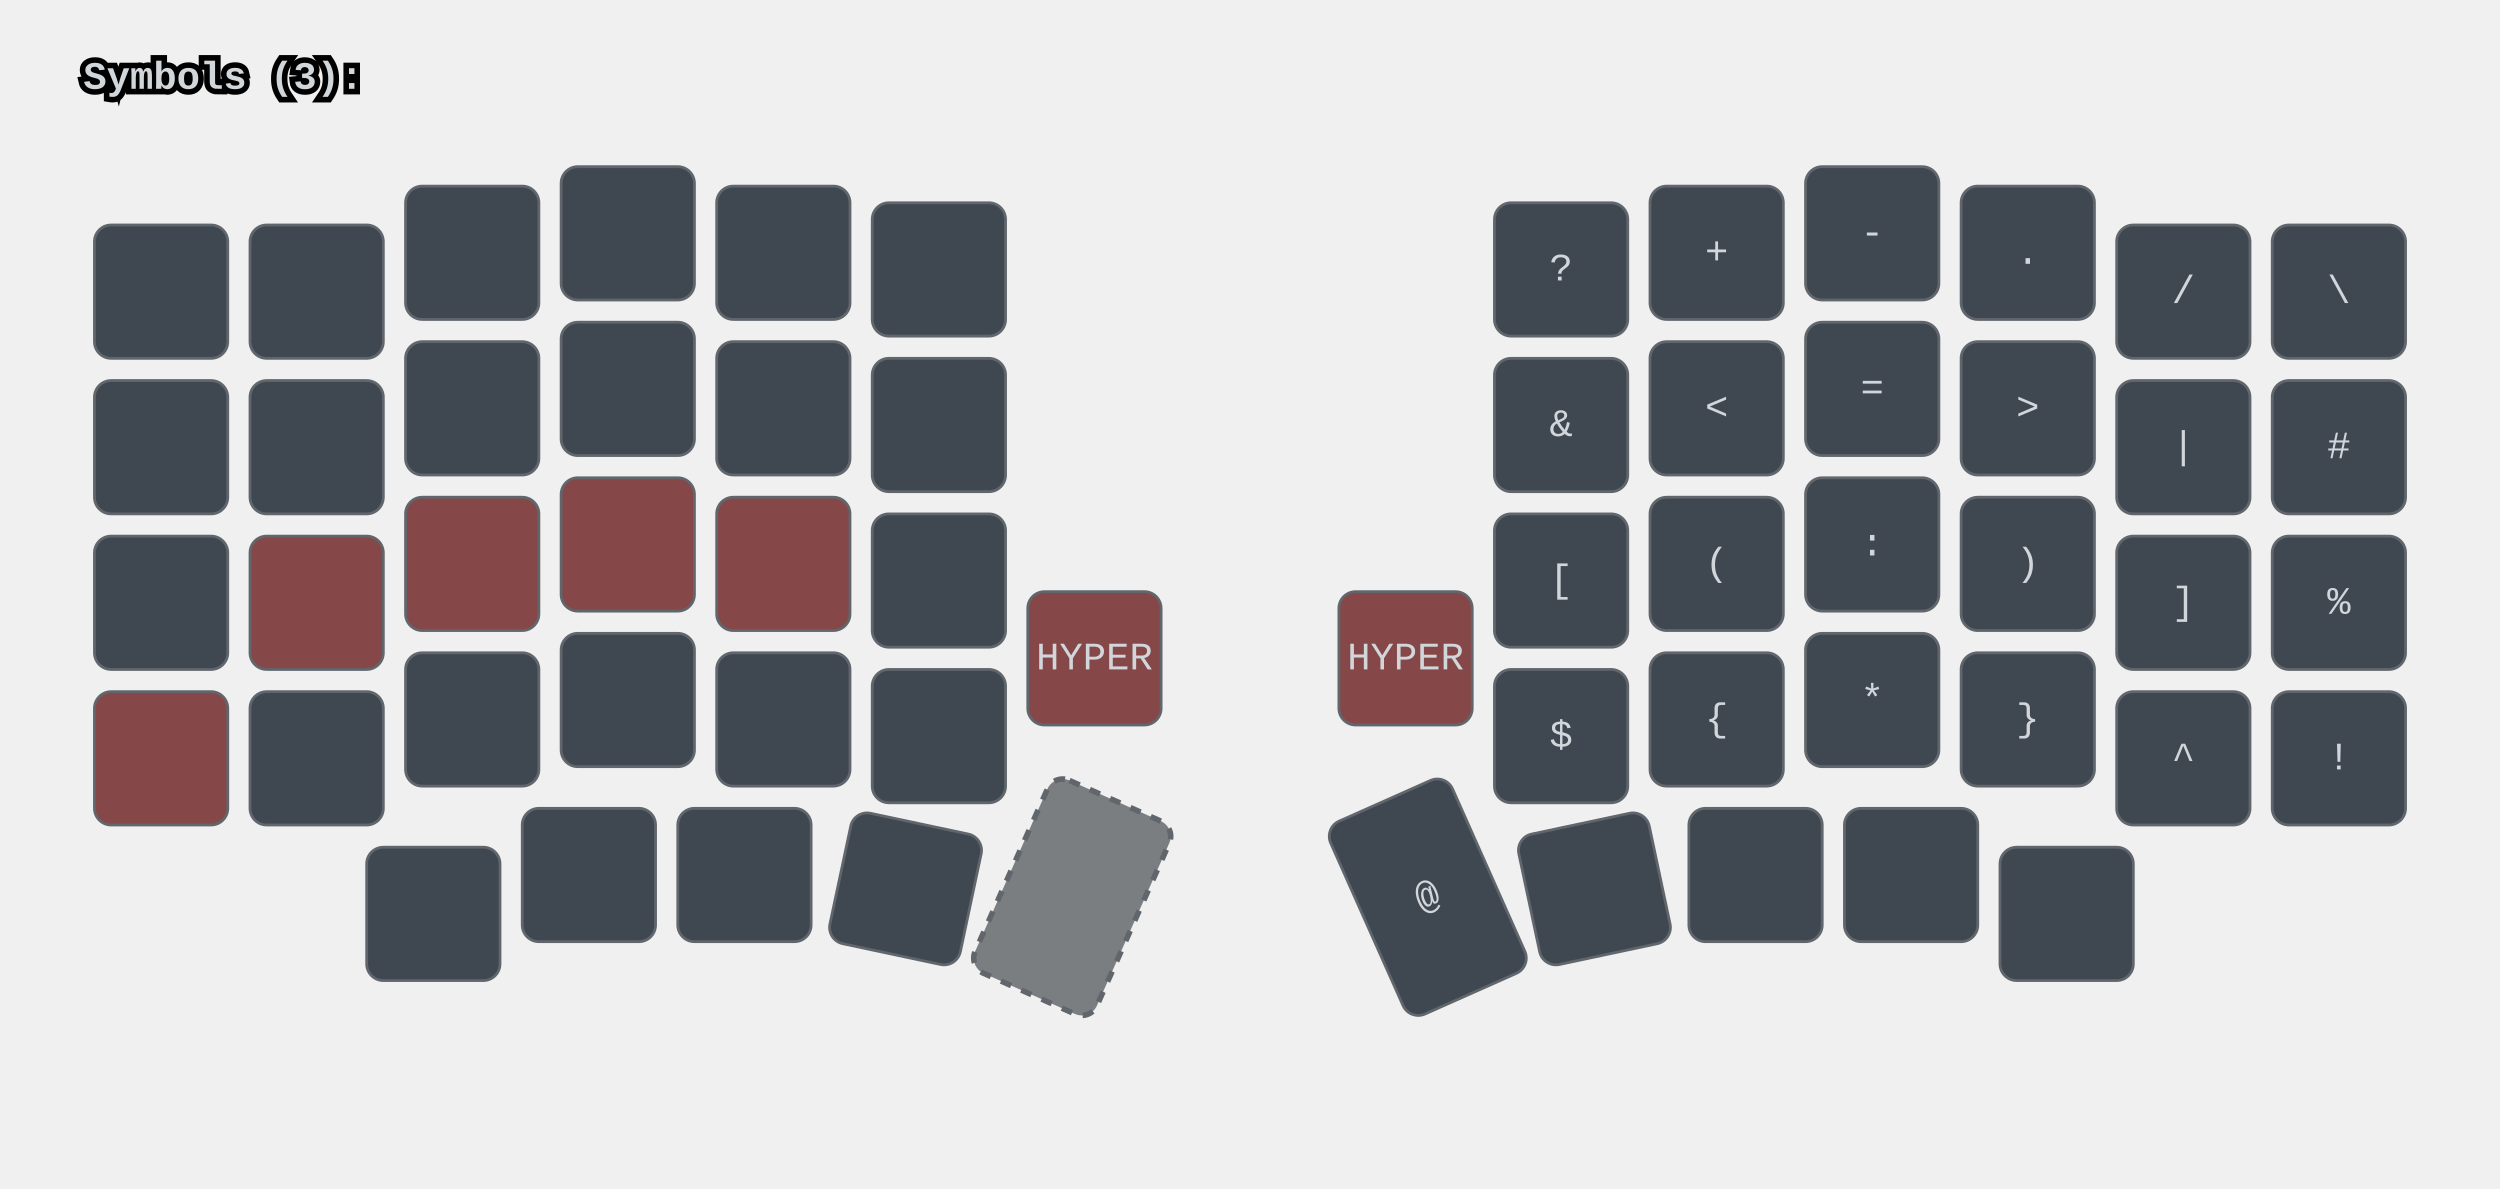
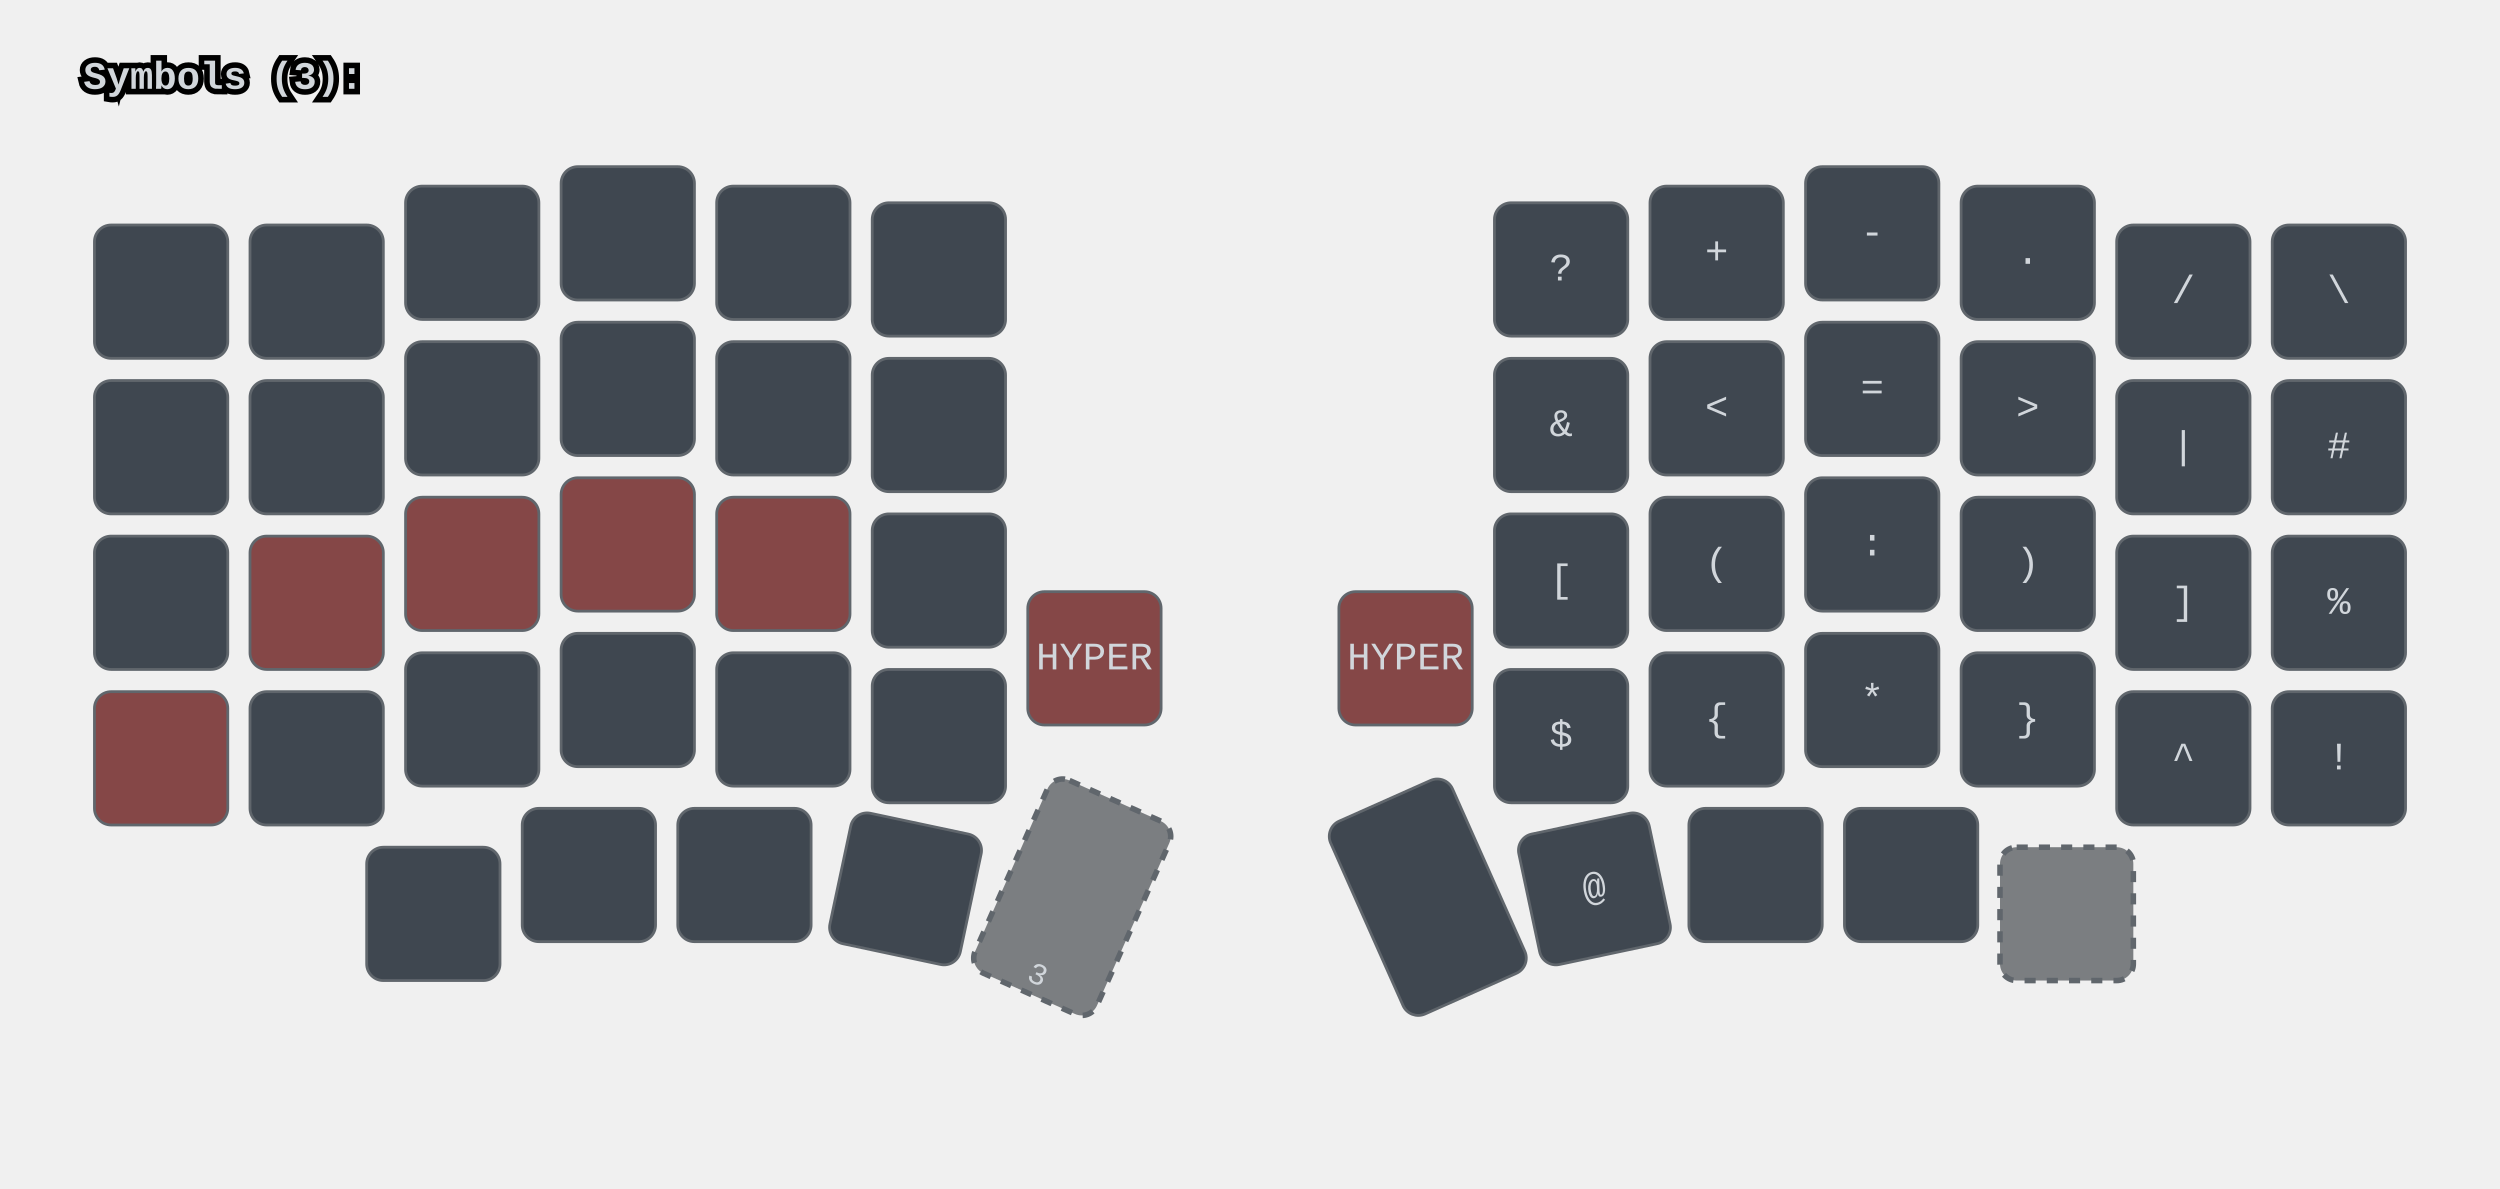
<svg xmlns="http://www.w3.org/2000/svg" xmlns:xlink="http://www.w3.org/1999/xlink" width="900" height="428" viewBox="0 0 900 428" class="keymap">
  <defs>/* start glyphs */
<svg id="mdi:apple-keyboard-caps">
      <svg id="mdi-apple-keyboard-caps" viewBox="0 0 24 24">
        <path d="M15,14V8H17.17L12,2.83L6.83,8H9V14H15M12,0L22,10H17V16H7V10H2L12,0M7,18H17V24H7V18M15,20H9V22H15V20Z" />
      </svg>
    </svg>
    <svg id="mdi:apple-keyboard-command">
      <svg id="mdi-apple-keyboard-command" viewBox="0 0 24 24">
        <path d="M6,2A4,4 0 0,1 10,6V8H14V6A4,4 0 0,1 18,2A4,4 0 0,1 22,6A4,4 0 0,1 18,10H16V14H18A4,4 0 0,1 22,18A4,4 0 0,1 18,22A4,4 0 0,1 14,18V16H10V18A4,4 0 0,1 6,22A4,4 0 0,1 2,18A4,4 0 0,1 6,14H8V10H6A4,4 0 0,1 2,6A4,4 0 0,1 6,2M16,18A2,2 0 0,0 18,20A2,2 0 0,0 20,18A2,2 0 0,0 18,16H16V18M14,10H10V14H14V10M6,16A2,2 0 0,0 4,18A2,2 0 0,0 6,20A2,2 0 0,0 8,18V16H6M8,6A2,2 0 0,0 6,4A2,2 0 0,0 4,6A2,2 0 0,0 6,8H8V6M18,8A2,2 0 0,0 20,6A2,2 0 0,0 18,4A2,2 0 0,0 16,6V8H18Z" />
      </svg>
    </svg>
    <svg id="mdi:apple-keyboard-control">
      <svg id="mdi-apple-keyboard-control" viewBox="0 0 24 24">
        <path d="M19.78,11.78L18.36,13.19L12,6.83L5.64,13.19L4.22,11.78L12,4L19.78,11.78Z" />
      </svg>
    </svg>
    <svg id="mdi:apple-keyboard-option">
      <svg id="mdi-apple-keyboard-option" viewBox="0 0 24 24">
        <path d="M3,4H9.11L16.15,18H21V20H14.88L7.84,6H3V4M14,4H21V6H14V4Z" />
      </svg>
    </svg>
    <svg id="mdi:apple-keyboard-shift">
      <svg id="mdi-apple-keyboard-shift" viewBox="0 0 24 24">
        <path d="M15,18V12H17.17L12,6.83L6.83,12H9V18H15M12,4L22,14H17V20H7V14H2L12,4Z" />
      </svg>
    </svg>
    <svg id="mdi:backspace">
      <svg id="mdi-backspace" viewBox="0 0 24 24">
        <path d="M22,3H7C6.31,3 5.77,3.35 5.41,3.88L0,12L5.41,20.11C5.77,20.64 6.31,21 7,21H22A2,2 0 0,0 24,19V5A2,2 0 0,0 22,3M19,15.59L17.59,17L14,13.41L10.41,17L9,15.59L12.59,12L9,8.41L10.41,7L14,10.59L17.59,7L19,8.41L15.41,12" />
      </svg>
    </svg>
    <svg id="mdi:backspace-reverse">
      <svg id="mdi-backspace-reverse" viewBox="0 0 24 24">
        <path d="M2,21H17C17.7,21 18.2,20.6 18.6,20.1L24,12L18.6,3.9C18.2,3.4 17.7,3 17,3H2A2,2 0 0,0 0,5V19A2,2 0 0,0 2,21M5,8.4L6.4,7L10,10.6L13.6,7L15,8.4L11.4,12L15,15.6L13.6,17L10,13.4L6.4,17L5,15.6L8.6,12" />
      </svg>
    </svg>
    <svg id="mdi:bluetooth-connect">
      <svg id="mdi-bluetooth-connect" viewBox="0 0 24 24">
        <path d="M19,10L17,12L19,14L21,12M14.88,16.29L13,18.17V14.41M13,5.83L14.88,7.71L13,9.58M17.71,7.71L12,2H11V9.58L6.41,5L5,6.41L10.59,12L5,17.58L6.41,19L11,14.41V22H12L17.71,16.29L13.41,12M7,12L5,10L3,12L5,14L7,12Z" />
      </svg>
    </svg>
    <svg id="mdi:bluetooth-off">
      <svg id="mdi-bluetooth-off" viewBox="0 0 24 24">
        <path d="M13,5.83L14.88,7.71L13.28,9.31L14.69,10.72L17.71,7.7L12,2H11V7.03L13,9.03M5.41,4L4,5.41L10.59,12L5,17.59L6.41,19L11,14.41V22H12L16.29,17.71L18.59,20L20,18.59M13,18.17V14.41L14.88,16.29" />
      </svg>
    </svg>
    <svg id="mdi:brightness-5">
      <svg id="mdi-brightness-5" viewBox="0 0 24 24">
        <path d="M12,18A6,6 0 0,1 6,12A6,6 0 0,1 12,6A6,6 0 0,1 18,12A6,6 0 0,1 12,18M20,15.31L23.31,12L20,8.69V4H15.31L12,0.69L8.69,4H4V8.69L0.69,12L4,15.31V20H8.69L12,23.31L15.31,20H20V15.31Z" />
      </svg>
    </svg>
    <svg id="mdi:brightness-7">
      <svg id="mdi-brightness-7" viewBox="0 0 24 24">
        <path d="M12,8A4,4 0 0,0 8,12A4,4 0 0,0 12,16A4,4 0 0,0 16,12A4,4 0 0,0 12,8M12,18A6,6 0 0,1 6,12A6,6 0 0,1 12,6A6,6 0 0,1 18,12A6,6 0 0,1 12,18M20,8.69V4H15.31L12,0.69L8.69,4H4V8.69L0.69,12L4,15.31V20H8.69L12,23.31L15.31,20H20V15.31L23.31,12L20,8.69Z" />
      </svg>
    </svg>
    <svg id="mdi:chevron-left">
      <svg id="mdi-chevron-left" viewBox="0 0 24 24">
        <path d="M15.41,16.58L10.83,12L15.41,7.41L14,6L8,12L14,18L15.41,16.58Z" />
      </svg>
    </svg>
    <svg id="mdi:chevron-right">
      <svg id="mdi-chevron-right" viewBox="0 0 24 24">
        <path d="M8.59,16.58L13.17,12L8.59,7.41L10,6L16,12L10,18L8.59,16.58Z" />
      </svg>
    </svg>
    <svg id="mdi:code-block-tags">
      <svg id="mdi-code-block-tags" viewBox="0 0 24 24">
        <path d="M5.59 3.41L7 4.82L3.82 8L7 11.18L5.59 12.6L1 8L5.59 3.41M11.41 3.41L16 8L11.41 12.6L10 11.18L13.18 8L10 4.82L11.41 3.41M22 6V18C22 19.11 21.11 20 20 20H4C2.9 20 2 19.11 2 18V14H4V18H20V6H17.03V4H20C21.11 4 22 4.89 22 6Z" />
      </svg>
    </svg>
    <svg id="mdi:content-copy">
      <svg id="mdi-content-copy" viewBox="0 0 24 24">
        <path d="M19,21H8V7H19M19,5H8A2,2 0 0,0 6,7V21A2,2 0 0,0 8,23H19A2,2 0 0,0 21,21V7A2,2 0 0,0 19,5M16,1H4A2,2 0 0,0 2,3V17H4V3H16V1Z" />
      </svg>
    </svg>
    <svg id="mdi:content-cut">
      <svg id="mdi-content-cut" viewBox="0 0 24 24">
        <path d="M19,3L13,9L15,11L22,4V3M12,12.5A0.5,0.5 0 0,1 11.5,12A0.5,0.5 0 0,1 12,11.5A0.5,0.5 0 0,1 12.5,12A0.5,0.5 0 0,1 12,12.5M6,20A2,2 0 0,1 4,18C4,16.89 4.9,16 6,16A2,2 0 0,1 8,18C8,19.11 7.1,20 6,20M6,8A2,2 0 0,1 4,6C4,4.89 4.9,4 6,4A2,2 0 0,1 8,6C8,7.11 7.1,8 6,8M9.64,7.64C9.87,7.14 10,6.59 10,6A4,4 0 0,0 6,2A4,4 0 0,0 2,6A4,4 0 0,0 6,10C6.59,10 7.14,9.87 7.64,9.64L10,12L7.64,14.36C7.14,14.13 6.59,14 6,14A4,4 0 0,0 2,18A4,4 0 0,0 6,22A4,4 0 0,0 10,18C10,17.41 9.87,16.86 9.64,16.36L12,14L19,21H22V20L9.64,7.64Z" />
      </svg>
    </svg>
    <svg id="mdi:content-paste">
      <svg id="mdi-content-paste" viewBox="0 0 24 24">
        <path d="M19,20H5V4H7V7H17V4H19M12,2A1,1 0 0,1 13,3A1,1 0 0,1 12,4A1,1 0 0,1 11,3A1,1 0 0,1 12,2M19,2H14.82C14.4,0.84 13.3,0 12,0C10.7,0 9.6,0.84 9.18,2H5A2,2 0 0,0 3,4V20A2,2 0 0,0 5,22H19A2,2 0 0,0 21,20V4A2,2 0 0,0 19,2Z" />
      </svg>
    </svg>
    <svg id="mdi:folder-search-outline">
      <svg id="mdi-folder-search-outline" viewBox="0 0 24 24">
        <path d="M16.5,12C19,12 21,14 21,16.5C21,17.38 20.75,18.21 20.31,18.9L23.39,22L22,23.39L18.88,20.32C18.19,20.75 17.37,21 16.5,21C14,21 12,19 12,16.5C12,14 14,12 16.5,12M16.5,14A2.5,2.5 0 0,0 14,16.5A2.5,2.5 0 0,0 16.5,19A2.5,2.5 0 0,0 19,16.5A2.5,2.5 0 0,0 16.5,14M19,8H3V18H10.17C10.34,18.72 10.63,19.39 11,20H3C1.89,20 1,19.1 1,18V6C1,4.89 1.89,4 3,4H9L11,6H19A2,2 0 0,1 21,8V11.81C20.42,11.26 19.75,10.81 19,10.5V8Z" />
      </svg>
    </svg>
    <svg id="mdi:format-letter-ends-with">
      <svg id="mdi-format-letter-ends-with" viewBox="0 0 24 24">
        <path d="M11.14 4L6.43 16H8.36L9.32 13.43H14.67L15.64 16H17.57L12.86 4M12 6.29L14.03 11.71H9.96M20 14V18H2V20H22V14Z" />
      </svg>
    </svg>
    <svg id="mdi:format-letter-starts-with">
      <svg id="mdi-format-letter-starts-with" viewBox="0 0 24 24">
        <path d="M11.14 4L6.43 16H8.36L9.32 13.43H14.67L15.64 16H17.57L12.86 4M12 6.29L14.03 11.71H9.96M4 18V15H2V20H22V18Z" />
      </svg>
    </svg>
    <svg id="mdi:format-pilcrow-arrow-left">
      <svg id="mdi-format-pilcrow-arrow-left" viewBox="0 0 24 24">
        <path d="M8,17V14L4,18L8,22V19H20V17M10,10V15H12V4H14V15H16V4H18V2H10A4,4 0 0,0 6,6A4,4 0 0,0 10,10Z" />
      </svg>
    </svg>
    <svg id="mdi:format-pilcrow-arrow-right">
      <svg id="mdi-format-pilcrow-arrow-right" viewBox="0 0 24 24">
        <path d="M21,18L17,14V17H5V19H17V22M9,10V15H11V4H13V15H15V4H17V2H9A4,4 0 0,0 5,6A4,4 0 0,0 9,10Z" />
      </svg>
    </svg>
    <svg id="mdi:format-vertical-align-bottom">
      <svg id="mdi-format-vertical-align-bottom" viewBox="0 0 24 24">
        <path d="M16,13H13V3H11V13H8L12,17L16,13M4,19V21H20V19H4Z" />
      </svg>
    </svg>
    <svg id="mdi:format-vertical-align-top">
      <svg id="mdi-format-vertical-align-top" viewBox="0 0 24 24">
        <path d="M8,11H11V21H13V11H16L12,7L8,11M4,3V5H20V3H4Z" />
      </svg>
    </svg>
    <svg id="mdi:keyboard-return">
      <svg id="mdi-keyboard-return" viewBox="0 0 24 24">
        <path d="M19,7V11H5.83L9.41,7.41L8,6L2,12L8,18L9.41,16.58L5.83,13H21V7H19Z" />
      </svg>
    </svg>
    <svg id="mdi:keyboard-space">
      <svg id="mdi-keyboard-space" viewBox="0 0 24 24">
        <path d="M3 15H5V19H19V15H21V19C21 20.1 20.1 21 19 21H5C3.9 21 3 20.1 3 19V15Z" />
      </svg>
    </svg>
    <svg id="mdi:keyboard-tab">
      <svg id="mdi-keyboard-tab" viewBox="0 0 24 24">
        <path d="M20,18H22V6H20M11.59,7.41L15.17,11H1V13H15.17L11.59,16.58L13,18L19,12L13,6L11.59,7.41Z" />
      </svg>
    </svg>
    <svg id="mdi:keyboard-tab-reverse">
      <svg id="mdi-keyboard-tab-reverse" viewBox="0 0 24 24">
        <path d="M4 6H2V18H4M11 6L5 12L11 18L12.41 16.58L8.83 13H23V11H8.83L12.41 7.41L11 6Z" />
      </svg>
    </svg>
-     <svg id="mdi:keyboard-variant">
-       <svg id="mdi-keyboard-variant" viewBox="0 0 24 24">
-         <path d="M6,16H18V18H6V16M6,13V15H2V13H6M7,15V13H10V15H7M11,15V13H13V15H11M14,15V13H17V15H14M18,15V13H22V15H18M2,10H5V12H2V10M19,12V10H22V12H19M18,12H16V10H18V12M8,12H6V10H8V12M12,12H9V10H12V12M15,12H13V10H15V12M2,9V7H4V9H2M5,9V7H7V9H5M8,9V7H10V9H8M11,9V7H13V9H11M14,9V7H16V9H14M17,9V7H22V9H17Z" />
-       </svg>
-     </svg>
    <svg id="mdi:lightbulb-on-20">
      <svg id="mdi-lightbulb-on-20" viewBox="0 0 24 24">
        <path d="M1 11H4V13H1V11M4.9 3.5L3.5 4.9L5.6 7L7 5.6L4.9 3.5M13 1H11V4H13V1M20 11V13H23V11H20M10 22C10 22.6 10.4 23 11 23H13C13.6 23 14 22.6 14 22V21H10V22M19.1 3.5L17 5.6L18.4 7L20.5 4.9L19.1 3.5M18 12C18 14.2 16.8 16.2 15 17.2V19C15 19.6 14.6 20 14 20H10C9.4 20 9 19.6 9 19V17.2C7.2 16.2 6 14.2 6 12C6 8.7 8.7 6 12 6S18 8.7 18 12M16 12C16 9.79 14.21 8 12 8S8 9.79 8 12 9.79 16 12 16 16 14.21 16 12Z" />
      </svg>
    </svg>
    <svg id="mdi:lightbulb-on-90">
      <svg id="mdi-lightbulb-on-90" viewBox="0 0 24 24">
        <path d="M7 5.6L5.6 7L3.5 4.9L4.9 3.5L7 5.6M10 22C10 22.6 10.4 23 11 23H13C13.6 23 14 22.6 14 22V21H10V22M1 13H4V11H1V13M13 1H11V4H13V1M20 11V13H23V11H20M19.1 3.5L17 5.6L18.4 7L20.5 4.9L19.1 3.5M18 12C18 14.2 16.8 16.2 15 17.2V19C15 19.6 14.6 20 14 20H10C9.4 20 9 19.6 9 19V17.2C7.2 16.2 6 14.2 6 12C6 8.7 8.7 6 12 6S18 8.7 18 12M12 8C11 8 10.09 8.38 9.39 9H14.61C13.91 8.38 13 8 12 8Z" />
      </svg>
    </svg>
-     <svg id="mdi:lock-open-outline">
-       <svg id="mdi-lock-open-outline" viewBox="0 0 24 24">
-         <path d="M18,20V10H6V20H18M18,8A2,2 0 0,1 20,10V20A2,2 0 0,1 18,22H6C4.89,22 4,21.1 4,20V10A2,2 0 0,1 6,8H15V6A3,3 0 0,0 12,3A3,3 0 0,0 9,6H7A5,5 0 0,1 12,1A5,5 0 0,1 17,6V8H18M12,17A2,2 0 0,1 10,15A2,2 0 0,1 12,13A2,2 0 0,1 14,15A2,2 0 0,1 12,17Z" />
+     <svg id="mdi:lock-outline">
+       <svg id="mdi-lock-outline" viewBox="0 0 24 24">
+         <path d="M12,17C10.89,17 10,16.1 10,15C10,13.89 10.89,13 12,13A2,2 0 0,1 14,15A2,2 0 0,1 12,17M18,20V10H6V20H18M18,8A2,2 0 0,1 20,10V20A2,2 0 0,1 18,22H6C4.89,22 4,21.1 4,20V10C4,8.89 4.89,8 6,8H7V6A5,5 0 0,1 12,1A5,5 0 0,1 17,6V8H18M12,3A3,3 0 0,0 9,6V8H15V6A3,3 0 0,0 12,3Z" />
      </svg>
    </svg>
    <svg id="mdi:magnify">
      <svg id="mdi-magnify" viewBox="0 0 24 24">
        <path d="M9.5,3A6.5,6.5 0 0,1 16,9.5C16,11.11 15.41,12.59 14.44,13.73L14.71,14H15.5L20.5,19L19,20.5L14,15.5V14.71L13.73,14.44C12.59,15.41 11.11,16 9.5,16A6.5,6.5 0 0,1 3,9.5A6.5,6.5 0 0,1 9.5,3M9.5,5C7,5 5,7 5,9.5C5,12 7,14 9.5,14C12,14 14,12 14,9.5C14,7 12,5 9.5,5Z" />
      </svg>
    </svg>
    <svg id="mdi:mouse">
      <svg id="mdi-mouse" viewBox="0 0 24 24">
        <path d="M11,1.07C7.05,1.56 4,4.92 4,9H11M4,15A8,8 0 0,0 12,23A8,8 0 0,0 20,15V11H4M13,1.07V9H20C20,4.92 16.94,1.56 13,1.07Z" />
      </svg>
    </svg>
    <svg id="mdi:mouse-left-click-outline">
      <svg id="mdi-mouse-left-click-outline" viewBox="0 0 24 24">
        <path d="M13 9V1.07C13.7 1.16 14.37 1.33 15 1.59C17.33 2.53 19.11 4.53 19.75 7C19.91 7.64 20 8.31 20 9H13M17.66 7C17.18 5.65 16.23 4.5 15 3.81V7H17.66M6 15V13H18V15C18 16.59 17.37 18.12 16.24 19.24C15.12 20.37 13.59 21 12 21C10.41 21 8.88 20.37 7.76 19.24C6.63 18.12 6 16.59 6 15M4 15C4 17.12 4.84 19.16 6.34 20.66C7.84 22.16 9.88 23 12 23C14.12 23 16.16 22.16 17.66 20.66C19.16 19.16 20 17.12 20 15V11H4V15M11 9V1.07C7.06 1.56 4 4.92 4 9H11Z" />
      </svg>
    </svg>
    <svg id="mdi:mouse-right-click-outline">
      <svg id="mdi-mouse-right-click-outline" viewBox="0 0 24 24">
        <path d="M13 9V1.07C16.94 1.56 20 4.92 20 9H13M11 9V1.07C10.3 1.16 9.63 1.33 9 1.59C6.67 2.53 4.89 4.53 4.25 7C4.09 7.64 4 8.31 4 9H11M6.34 7C6.82 5.65 7.78 4.5 9 3.81V7H6.34M6 15V13H18V15C18 16.59 17.37 18.12 16.24 19.24C15.12 20.37 13.59 21 12 21C10.41 21 8.88 20.37 7.76 19.24C6.63 18.12 6 16.59 6 15M4 15C4 17.12 4.84 19.16 6.34 20.66C7.84 22.16 9.88 23 12 23C14.12 23 16.16 22.16 17.66 20.66C19.16 19.16 20 17.12 20 15V11H4V15Z" />
      </svg>
    </svg>
    <svg id="mdi:numeric-1-box-multiple-outline">
      <svg id="mdi-numeric-1-box-multiple-outline" viewBox="0 0 24 24">
        <path d="M21,17H7V3H21M21,1H7A2,2 0 0,0 5,3V17A2,2 0 0,0 7,19H21A2,2 0 0,0 23,17V3A2,2 0 0,0 21,1M14,15H16V5H12V7H14M3,5H1V21A2,2 0 0,0 3,23H19V21H3V5Z" />
      </svg>
    </svg>
    <svg id="mdi:numeric-2-box-multiple-outline">
      <svg id="mdi-numeric-2-box-multiple-outline" viewBox="0 0 24 24">
        <path d="M17,13H13V11H15A2,2 0 0,0 17,9V7C17,5.89 16.1,5 15,5H11V7H15V9H13A2,2 0 0,0 11,11V15H17M21,17H7V3H21M21,1H7A2,2 0 0,0 5,3V17A2,2 0 0,0 7,19H21A2,2 0 0,0 23,17V3A2,2 0 0,0 21,1M3,5H1V21A2,2 0 0,0 3,23H19V21H3V5Z" />
      </svg>
    </svg>
    <svg id="mdi:numeric-3-box-multiple-outline">
      <svg id="mdi-numeric-3-box-multiple-outline" viewBox="0 0 24 24">
        <path d="M17,13V11.5A1.5,1.5 0 0,0 15.5,10A1.5,1.5 0 0,0 17,8.5V7C17,5.89 16.1,5 15,5H11V7H15V9H13V11H15V13H11V15H15A2,2 0 0,0 17,13M3,5H1V21A2,2 0 0,0 3,23H19V21H3M21,17H7V3H21M21,1H7A2,2 0 0,0 5,3V17A2,2 0 0,0 7,19H21A2,2 0 0,0 23,17V3A2,2 0 0,0 21,1Z" />
      </svg>
    </svg>
    <svg id="mdi:numeric-4-box-multiple-outline">
      <svg id="mdi-numeric-4-box-multiple-outline" viewBox="0 0 24 24">
        <path d="M21,17H7V3H21M21,1H7A2,2 0 0,0 5,3V17A2,2 0 0,0 7,19H21A2,2 0 0,0 23,17V3A2,2 0 0,0 21,1M15,15H17V5H15V9H13V5H11V11H15M3,5H1V21A2,2 0 0,0 3,23H19V21H3V5Z" />
      </svg>
    </svg>
    <svg id="mdi:numeric-5-box-multiple-outline">
      <svg id="mdi-numeric-5-box-multiple-outline" viewBox="0 0 24 24">
        <path d="M17,13V11C17,9.89 16.1,9 15,9H13V7H17V5H11V11H15V13H11V15H15A2,2 0 0,0 17,13M3,5H1V21A2,2 0 0,0 3,23H19V21H3M21,17H7V3H21M21,1H7A2,2 0 0,0 5,3V17A2,2 0 0,0 7,19H21A2,2 0 0,0 23,17V3A2,2 0 0,0 21,1Z" />
      </svg>
    </svg>
    <svg id="mdi:numeric-6-box-multiple-outline">
      <svg id="mdi-numeric-6-box-multiple-outline" viewBox="0 0 24 24">
        <path d="M13,11H15V13H13M13,15H15A2,2 0 0,0 17,13V11C17,9.89 16.1,9 15,9H13V7H17V5H13A2,2 0 0,0 11,7V13C11,14.11 11.9,15 13,15M21,17H7V3H21M21,1H7A2,2 0 0,0 5,3V17A2,2 0 0,0 7,19H21A2,2 0 0,0 23,17V3A2,2 0 0,0 21,1M3,5H1V21A2,2 0 0,0 3,23H19V21H3V5Z" />
      </svg>
    </svg>
    <svg id="mdi:numeric-7-box-multiple-outline">
      <svg id="mdi-numeric-7-box-multiple-outline" viewBox="0 0 24 24">
        <path d="M13,15L17,7V5H11V7H15L11,15M21,17H7V3H21M21,1H7A2,2 0 0,0 5,3V17A2,2 0 0,0 7,19H21A2,2 0 0,0 23,17V3A2,2 0 0,0 21,1M3,5H1V21A2,2 0 0,0 3,23H19V21H3V5Z" />
      </svg>
    </svg>
    <svg id="mdi:numeric-8-box-multiple-outline">
      <svg id="mdi-numeric-8-box-multiple-outline" viewBox="0 0 24 24">
        <path d="M13,11H15V13H13M13,7H15V9H13M13,15H15A2,2 0 0,0 17,13V11.5A1.5,1.5 0 0,0 15.5,10A1.5,1.5 0 0,0 17,8.5V7C17,5.89 16.1,5 15,5H13A2,2 0 0,0 11,7V8.5A1.5,1.5 0 0,0 12.5,10A1.5,1.5 0 0,0 11,11.5V13C11,14.11 11.9,15 13,15M21,17H7V3H21M21,1H7A2,2 0 0,0 5,3V17A2,2 0 0,0 7,19H21A2,2 0 0,0 23,17V3A2,2 0 0,0 21,1M3,5H1V21A2,2 0 0,0 3,23H19V21H3V5Z" />
      </svg>
    </svg>
    <svg id="mdi:palette-outline">
      <svg id="mdi-palette-outline" viewBox="0 0 24 24">
        <path d="M12,22A10,10 0 0,1 2,12A10,10 0 0,1 12,2C17.5,2 22,6 22,11A6,6 0 0,1 16,17H14.2C13.9,17 13.7,17.2 13.7,17.5C13.7,17.6 13.8,17.7 13.8,17.8C14.2,18.3 14.4,18.9 14.4,19.5C14.5,20.9 13.4,22 12,22M12,4A8,8 0 0,0 4,12A8,8 0 0,0 12,20C12.3,20 12.5,19.8 12.5,19.5C12.5,19.3 12.4,19.2 12.4,19.1C12,18.6 11.8,18.1 11.8,17.5C11.8,16.1 12.9,15 14.3,15H16A4,4 0 0,0 20,11C20,7.1 16.4,4 12,4M6.5,10C7.3,10 8,10.7 8,11.5C8,12.3 7.3,13 6.5,13C5.7,13 5,12.3 5,11.5C5,10.7 5.7,10 6.5,10M9.5,6C10.3,6 11,6.7 11,7.5C11,8.3 10.3,9 9.5,9C8.7,9 8,8.3 8,7.5C8,6.7 8.7,6 9.5,6M14.5,6C15.3,6 16,6.7 16,7.5C16,8.3 15.3,9 14.5,9C13.7,9 13,8.3 13,7.5C13,6.7 13.7,6 14.5,6M17.5,10C18.3,10 19,10.7 19,11.5C19,12.3 18.3,13 17.5,13C16.7,13 16,12.3 16,11.5C16,10.7 16.7,10 17.5,10Z" />
      </svg>
    </svg>
    <svg id="mdi:play-pause">
      <svg id="mdi-play-pause" viewBox="0 0 24 24">
        <path d="M3,5V19L11,12M13,19H16V5H13M18,5V19H21V5" />
      </svg>
    </svg>
    <svg id="mdi:power">
      <svg id="mdi-power" viewBox="0 0 24 24">
        <path d="M16.56,5.44L15.11,6.89C16.84,7.94 18,9.83 18,12A6,6 0 0,1 12,18A6,6 0 0,1 6,12C6,9.83 7.16,7.94 8.88,6.88L7.44,5.44C5.36,6.88 4,9.28 4,12A8,8 0 0,0 12,20A8,8 0 0,0 20,12C20,9.28 18.64,6.88 16.56,5.44M13,3H11V13H13" />
      </svg>
    </svg>
    <svg id="mdi:power-plug-outline">
      <svg id="mdi-power-plug-outline" viewBox="0 0 24 24">
        <path d="M16 7V3H14V7H10V3H8V7C7 7 6 8 6 9V14.5L9.5 18V21H14.5V18L18 14.5V9C18 8 17 7 16 7M16 13.67L13.09 16.59L12.67 17H11.33L10.92 16.59L8 13.67V9.09C8 9.06 8.06 9 8.09 9H15.92C15.95 9 16 9.06 16 9.09V13.67Z" />
      </svg>
    </svg>
    <svg id="mdi:redo">
      <svg id="mdi-redo" viewBox="0 0 24 24">
        <path d="M18.4,10.6C16.55,9 14.15,8 11.5,8C6.85,8 2.92,11.03 1.54,15.22L3.9,16C4.95,12.81 7.95,10.5 11.5,10.5C13.45,10.5 15.23,11.22 16.62,12.38L13,16H22V7L18.4,10.6Z" />
      </svg>
    </svg>
    <svg id="mdi:restart">
      <svg id="mdi-restart" viewBox="0 0 24 24">
        <path d="M12,4C14.1,4 16.1,4.8 17.6,6.3C20.7,9.4 20.7,14.5 17.6,17.6C15.8,19.5 13.3,20.2 10.9,19.9L11.4,17.9C13.1,18.1 14.9,17.5 16.2,16.2C18.5,13.9 18.5,10.1 16.2,7.7C15.1,6.6 13.5,6 12,6V10.6L7,5.6L12,0.6V4M6.3,17.6C3.7,15 3.3,11 5.1,7.9L6.6,9.4C5.5,11.6 5.9,14.4 7.8,16.2C8.3,16.7 8.9,17.1 9.6,17.4L9,19.4C8,19 7.1,18.4 6.3,17.6Z" />
      </svg>
    </svg>
    <svg id="mdi:skip-backward">
      <svg id="mdi-skip-backward" viewBox="0 0 24 24">
        <path d="M20,5V19L13,12M6,5V19H4V5M13,5V19L6,12" />
      </svg>
    </svg>
    <svg id="mdi:skip-forward">
      <svg id="mdi-skip-forward" viewBox="0 0 24 24">
        <path d="M4,5V19L11,12M18,5V19H20V5M11,5V19L18,12" />
-       </svg>
-     </svg>
-     <svg id="mdi:stop">
-       <svg id="mdi-stop" viewBox="0 0 24 24">
-         <path d="M18,18H6V6H18V18Z" />
      </svg>
    </svg>
    <svg id="mdi:undo">
      <svg id="mdi-undo" viewBox="0 0 24 24">
        <path d="M12.5,8C9.85,8 7.45,9 5.6,10.6L2,7V16H11L7.38,12.38C8.77,11.22 10.54,10.5 12.5,10.5C16.04,10.5 19.05,12.81 20.1,16L22.47,15.22C21.08,11.03 17.15,8 12.5,8Z" />
      </svg>
    </svg>
    <svg id="mdi:unfold-more-horizontal">
      <svg id="mdi-unfold-more-horizontal" viewBox="0 0 24 24">
        <path d="M12,18.17L8.83,15L7.42,16.41L12,21L16.59,16.41L15.17,15M12,5.83L15.17,9L16.58,7.59L12,3L7.41,7.59L8.83,9L12,5.83Z" />
      </svg>
    </svg>
    <svg id="mdi:unfold-more-vertical">
      <svg id="mdi-unfold-more-vertical" viewBox="0 0 24 24">
        <path d="M18.17,12L15,8.83L16.41,7.41L21,12L16.41,16.58L15,15.17L18.17,12M5.83,12L9,15.17L7.59,16.59L3,12L7.59,7.42L9,8.83L5.83,12Z" />
      </svg>
    </svg>
    <svg id="mdi:usb">
      <svg id="mdi-usb" viewBox="0 0 24 24">
        <path d="M15,7V11H16V13H13V5H15L12,1L9,5H11V13H8V10.93C8.7,10.56 9.2,9.85 9.2,9C9.2,7.78 8.21,6.8 7,6.8C5.78,6.8 4.8,7.78 4.8,9C4.8,9.85 5.3,10.56 6,10.93V13A2,2 0 0,0 8,15H11V18.05C10.29,18.41 9.8,19.15 9.8,20A2.2,2.2 0 0,0 12,22.2A2.2,2.2 0 0,0 14.2,20C14.2,19.15 13.71,18.41 13,18.05V15H16A2,2 0 0,0 18,13V11H19V7H15Z" />
      </svg>
    </svg>
    <svg id="mdi:view-dashboard-outline">
      <svg id="mdi-view-dashboard-outline" viewBox="0 0 24 24">
        <path d="M19,5V7H15V5H19M9,5V11H5V5H9M19,13V19H15V13H19M9,17V19H5V17H9M21,3H13V9H21V3M11,3H3V13H11V3M21,11H13V21H21V11M11,15H3V21H11V15Z" />
      </svg>
    </svg>
    <svg id="mdi:volume-minus">
      <svg id="mdi-volume-minus" viewBox="0 0 24 24">
        <path d="M3,9H7L12,4V20L7,15H3V9M14,11H22V13H14V11Z" />
      </svg>
    </svg>
    <svg id="mdi:volume-off">
      <svg id="mdi-volume-off" viewBox="0 0 24 24">
        <path d="M12,4L9.91,6.09L12,8.18M4.27,3L3,4.27L7.73,9H3V15H7L12,20V13.27L16.25,17.53C15.58,18.04 14.83,18.46 14,18.7V20.77C15.38,20.45 16.63,19.82 17.68,18.96L19.73,21L21,19.73L12,10.73M19,12C19,12.94 18.8,13.82 18.46,14.64L19.97,16.15C20.62,14.91 21,13.5 21,12C21,7.72 18,4.14 14,3.23V5.29C16.89,6.15 19,8.83 19,12M16.5,12C16.5,10.23 15.5,8.71 14,7.97V10.18L16.45,12.63C16.5,12.43 16.5,12.21 16.5,12Z" />
      </svg>
    </svg>
    <svg id="mdi:volume-plus">
      <svg id="mdi-volume-plus" viewBox="0 0 24 24">
        <path d="M3,9H7L12,4V20L7,15H3V9M14,11H17V8H19V11H22V13H19V16H17V13H14V11Z" />
      </svg>
    </svg>
    <svg id="mdi:web">
      <svg id="mdi-web" viewBox="0 0 24 24">
        <path d="M16.36,14C16.44,13.34 16.5,12.68 16.5,12C16.5,11.32 16.44,10.66 16.36,10H19.74C19.9,10.64 20,11.31 20,12C20,12.69 19.9,13.36 19.74,14M14.59,19.56C15.19,18.45 15.65,17.25 15.97,16H18.92C17.96,17.65 16.43,18.93 14.59,19.56M14.34,14H9.66C9.56,13.34 9.5,12.68 9.5,12C9.5,11.32 9.56,10.65 9.66,10H14.34C14.43,10.65 14.5,11.32 14.5,12C14.5,12.68 14.43,13.34 14.34,14M12,19.96C11.17,18.76 10.5,17.43 10.09,16H13.91C13.5,17.43 12.83,18.76 12,19.96M8,8H5.08C6.03,6.34 7.57,5.06 9.4,4.44C8.8,5.55 8.35,6.75 8,8M5.08,16H8C8.35,17.25 8.8,18.45 9.4,19.56C7.57,18.93 6.03,17.65 5.08,16M4.26,14C4.1,13.36 4,12.69 4,12C4,11.31 4.1,10.64 4.26,10H7.64C7.56,10.66 7.5,11.32 7.5,12C7.5,12.68 7.56,13.34 7.64,14M12,4.03C12.83,5.23 13.5,6.57 13.91,8H10.09C10.5,6.57 11.17,5.23 12,4.03M18.92,8H15.97C15.65,6.75 15.19,5.55 14.59,4.44C16.43,5.07 17.96,6.34 18.92,8M12,2C6.47,2 2,6.5 2,12A10,10 0 0,0 12,22A10,10 0 0,0 22,12A10,10 0 0,0 12,2Z" />
      </svg>
    </svg>
    <svg id="mdi:window-maximize">
      <svg id="mdi-window-maximize" viewBox="0 0 24 24">
        <path d="M4,4H20V20H4V4M6,8V18H18V8H6Z" />
      </svg>
    </svg>
    <svg id="mdi:window-restore">
      <svg id="mdi-window-restore" viewBox="0 0 24 24">
        <path d="M4,8H8V4H20V16H16V20H4V8M16,8V14H18V6H10V8H16M6,12V18H14V12H6Z" />
      </svg>
    </svg>
  </defs>/* end glyphs */
<style>/* inherit to force styles through use tags */
svg path {
    fill: inherit;
}

/* font and background color specifications */
svg.keymap {
    font-family: SFMono-Regular,Consolas,Liberation Mono,Menlo,monospace;
    font-size: 14px;
    font-kerning: normal;
    text-rendering: optimizeLegibility;
    fill: #24292e;
}

/* default key styling */
rect.key {
    fill: #f6f8fa;
}

rect.key, rect.combo {
    stroke: #c9cccf;
    stroke-width: 1;
}

/* default key side styling, only used is draw_key_sides is set */
rect.side {
    filter: brightness(90%);
}

/* color accent for combo boxes */
rect.combo, rect.combo-separate {
    fill: #cdf;
}

/* color accent for held keys */
rect.held, rect.combo.held {
    fill: #fdd;
}

/* color accent for ghost (optional) keys */
rect.ghost, rect.combo.ghost {
    stroke-dasharray: 4, 4;
    stroke-width: 2;
}

text {
    text-anchor: middle;
    dominant-baseline: middle;
}

/* styling for layer labels */
text.label {
    font-weight: bold;
    text-anchor: start;
    stroke: white;
    stroke-width: 4;
    paint-order: stroke;
}

/* styling for optional footer */
text.footer {
    text-anchor: end;
    dominant-baseline: auto;
    stroke: white;
    stroke-width: 4;
    paint-order: stroke;
}

/* styling for combo tap, and key non-tap label text */
text.combo, text.hold, text.shifted, text.left, text.right, text.tl, text.tr, text.bl, text.br {
    font-size: 11px;
}

text.hold, text.bl, text.br {
    text-anchor: middle;
    dominant-baseline: auto;
}

text.shifted, text.tl, text.tr {
    text-anchor: middle;
    dominant-baseline: hanging;
}

text.left, text.tl, text.bl {
    text-anchor: start;
}

text.right, text.tr, text.br {
    text-anchor: end;
}

text.layer-activator {
    text-decoration: underline;
}

/* styling for hold/shifted label text in combo box */
text.combo.hold, text.combo.shifted, text.combo.left, text.combo.right {
    font-size: 8px;
}

/* lighter symbol for transparent keys */
text.trans {
    fill: #7b7e81;
}

/* styling for combo dendrons */
path.combo {
    stroke-width: 1;
    stroke: gray;
    fill: none;
}

/* Start Tabler Icons Cleanup */
/* cannot use height/width with glyphs */
.icon-tabler &gt; path {
    fill: inherit;
    stroke: inherit;
    stroke-width: 2;
}
/* hide tabler's default box */
.icon-tabler &gt; path[stroke="none"][fill="none"] {
    visibility: hidden;
}
/* End Tabler Icons Cleanup */

svg.keymap { fill: #d1d6db; }
rect.key { fill: #3f4750; }
rect.key, rect.combo { stroke: #60666c; }
rect.combo, rect.combo-separate { fill: #1f3d7a; }
rect.held, rect.combo.held { fill: #854747; }
text.label, text.footer { stroke: black; }
text.trans { fill: #7e8184; }
path.combo { stroke: #7f7f7f; }

rect.ghost { fill: #7b7e81; }
</style>
  <g transform="translate(30, 0)" class="layer-Symbols">
    <text x="0" y="28" class="label" id="Symbols">Symbols (3):</text>
    <g transform="translate(0, 56)">
      <g transform="translate(28, 49)" class="key keypos-0">
        <rect rx="6" ry="6" x="-24" y="-24" width="48" height="48" class="key" />
      </g>
      <g transform="translate(84, 49)" class="key keypos-1">
        <rect rx="6" ry="6" x="-24" y="-24" width="48" height="48" class="key" />
      </g>
      <g transform="translate(140, 35)" class="key keypos-2">
        <rect rx="6" ry="6" x="-24" y="-24" width="48" height="48" class="key" />
      </g>
      <g transform="translate(196, 28)" class="key keypos-3">
        <rect rx="6" ry="6" x="-24" y="-24" width="48" height="48" class="key" />
      </g>
      <g transform="translate(252, 35)" class="key keypos-4">
        <rect rx="6" ry="6" x="-24" y="-24" width="48" height="48" class="key" />
      </g>
      <g transform="translate(308, 41)" class="key keypos-5">
        <rect rx="6" ry="6" x="-24" y="-24" width="48" height="48" class="key" />
      </g>
      <g transform="translate(532, 41)" class="key keypos-6">
        <rect rx="6" ry="6" x="-24" y="-24" width="48" height="48" class="key" />
        <text x="0" y="0" class="key tap">?</text>
      </g>
      <g transform="translate(588, 35)" class="key keypos-7">
        <rect rx="6" ry="6" x="-24" y="-24" width="48" height="48" class="key" />
        <text x="0" y="0" class="key tap">+</text>
      </g>
      <g transform="translate(644, 28)" class="key keypos-8">
        <rect rx="6" ry="6" x="-24" y="-24" width="48" height="48" class="key" />
        <text x="0" y="0" class="key tap">-</text>
      </g>
      <g transform="translate(700, 35)" class="key keypos-9">
        <rect rx="6" ry="6" x="-24" y="-24" width="48" height="48" class="key" />
        <text x="0" y="0" class="key tap">.</text>
      </g>
      <g transform="translate(756, 49)" class="key keypos-10">
        <rect rx="6" ry="6" x="-24" y="-24" width="48" height="48" class="key" />
        <text x="0" y="0" class="key tap">/</text>
      </g>
      <g transform="translate(812, 49)" class="key keypos-11">
        <rect rx="6" ry="6" x="-24" y="-24" width="48" height="48" class="key" />
        <text x="0" y="0" class="key tap">\</text>
      </g>
      <g transform="translate(28, 105)" class="key keypos-12">
        <rect rx="6" ry="6" x="-24" y="-24" width="48" height="48" class="key" />
      </g>
      <g transform="translate(84, 105)" class="key keypos-13">
        <rect rx="6" ry="6" x="-24" y="-24" width="48" height="48" class="key" />
      </g>
      <g transform="translate(140, 91)" class="key keypos-14">
        <rect rx="6" ry="6" x="-24" y="-24" width="48" height="48" class="key" />
      </g>
      <g transform="translate(196, 84)" class="key keypos-15">
        <rect rx="6" ry="6" x="-24" y="-24" width="48" height="48" class="key" />
      </g>
      <g transform="translate(252, 91)" class="key keypos-16">
        <rect rx="6" ry="6" x="-24" y="-24" width="48" height="48" class="key" />
      </g>
      <g transform="translate(308, 97)" class="key keypos-17">
        <rect rx="6" ry="6" x="-24" y="-24" width="48" height="48" class="key" />
      </g>
      <g transform="translate(532, 97)" class="key keypos-18">
        <rect rx="6" ry="6" x="-24" y="-24" width="48" height="48" class="key" />
        <text x="0" y="0" class="key tap">&amp;</text>
      </g>
      <g transform="translate(588, 91)" class="key keypos-19">
        <rect rx="6" ry="6" x="-24" y="-24" width="48" height="48" class="key" />
        <text x="0" y="0" class="key tap">&lt;</text>
      </g>
      <g transform="translate(644, 84)" class="key keypos-20">
        <rect rx="6" ry="6" x="-24" y="-24" width="48" height="48" class="key" />
        <text x="0" y="0" class="key tap">=</text>
      </g>
      <g transform="translate(700, 91)" class="key keypos-21">
        <rect rx="6" ry="6" x="-24" y="-24" width="48" height="48" class="key" />
        <text x="0" y="0" class="key tap">&gt;</text>
      </g>
      <g transform="translate(756, 105)" class="key keypos-22">
        <rect rx="6" ry="6" x="-24" y="-24" width="48" height="48" class="key" />
        <text x="0" y="0" class="key tap">|</text>
      </g>
      <g transform="translate(812, 105)" class="key keypos-23">
        <rect rx="6" ry="6" x="-24" y="-24" width="48" height="48" class="key" />
        <text x="0" y="0" class="key tap">#</text>
      </g>
      <g transform="translate(28, 161)" class="key keypos-24">
        <rect rx="6" ry="6" x="-24" y="-24" width="48" height="48" class="key" />
      </g>
      <g transform="translate(84, 161)" class="key held keypos-25">
        <rect rx="6" ry="6" x="-24" y="-24" width="48" height="48" class="key held" />
        <use href="#mdi:apple-keyboard-control" xlink:href="#mdi:apple-keyboard-control" x="-7" y="-7" height="14" width="14.0" class="key held tap glyph mdi:apple-keyboard-control" />
      </g>
      <g transform="translate(140, 147)" class="key held keypos-26">
        <rect rx="6" ry="6" x="-24" y="-24" width="48" height="48" class="key held" />
        <use href="#mdi:apple-keyboard-option" xlink:href="#mdi:apple-keyboard-option" x="-7" y="-7" height="14" width="14.0" class="key held tap glyph mdi:apple-keyboard-option" />
      </g>
      <g transform="translate(196, 140)" class="key held keypos-27">
        <rect rx="6" ry="6" x="-24" y="-24" width="48" height="48" class="key held" />
        <use href="#mdi:apple-keyboard-command" xlink:href="#mdi:apple-keyboard-command" x="-7" y="-7" height="14" width="14.0" class="key held tap glyph mdi:apple-keyboard-command" />
      </g>
      <g transform="translate(252, 147)" class="key held keypos-28">
        <rect rx="6" ry="6" x="-24" y="-24" width="48" height="48" class="key held" />
        <use href="#mdi:apple-keyboard-shift" xlink:href="#mdi:apple-keyboard-shift" x="-7" y="-7" height="14" width="14.0" class="key held tap glyph mdi:apple-keyboard-shift" />
      </g>
      <g transform="translate(308, 153)" class="key keypos-29">
        <rect rx="6" ry="6" x="-24" y="-24" width="48" height="48" class="key" />
      </g>
      <g transform="translate(532, 153)" class="key keypos-30">
        <rect rx="6" ry="6" x="-24" y="-24" width="48" height="48" class="key" />
        <text x="0" y="0" class="key tap">[</text>
      </g>
      <g transform="translate(588, 147)" class="key keypos-31">
        <rect rx="6" ry="6" x="-24" y="-24" width="48" height="48" class="key" />
        <text x="0" y="0" class="key tap">(</text>
      </g>
      <g transform="translate(644, 140)" class="key keypos-32">
        <rect rx="6" ry="6" x="-24" y="-24" width="48" height="48" class="key" />
        <text x="0" y="0" class="key tap">:</text>
      </g>
      <g transform="translate(700, 147)" class="key keypos-33">
        <rect rx="6" ry="6" x="-24" y="-24" width="48" height="48" class="key" />
        <text x="0" y="0" class="key tap">)</text>
      </g>
      <g transform="translate(756, 161)" class="key keypos-34">
        <rect rx="6" ry="6" x="-24" y="-24" width="48" height="48" class="key" />
        <text x="0" y="0" class="key tap">]</text>
      </g>
      <g transform="translate(812, 161)" class="key keypos-35">
        <rect rx="6" ry="6" x="-24" y="-24" width="48" height="48" class="key" />
        <text x="0" y="0" class="key tap">%</text>
      </g>
      <g transform="translate(28, 217)" class="key held keypos-36">
        <rect rx="6" ry="6" x="-24" y="-24" width="48" height="48" class="key held" />
        <use href="#mdi:web" xlink:href="#mdi:web" x="-7" y="-7" height="14" width="14.0" class="key held tap glyph mdi:web" />
      </g>
      <g transform="translate(84, 217)" class="key keypos-37">
        <rect rx="6" ry="6" x="-24" y="-24" width="48" height="48" class="key" />
      </g>
      <g transform="translate(140, 203)" class="key keypos-38">
        <rect rx="6" ry="6" x="-24" y="-24" width="48" height="48" class="key" />
      </g>
      <g transform="translate(196, 196)" class="key keypos-39">
        <rect rx="6" ry="6" x="-24" y="-24" width="48" height="48" class="key" />
      </g>
      <g transform="translate(252, 203)" class="key keypos-40">
        <rect rx="6" ry="6" x="-24" y="-24" width="48" height="48" class="key" />
      </g>
      <g transform="translate(308, 209)" class="key keypos-41">
        <rect rx="6" ry="6" x="-24" y="-24" width="48" height="48" class="key" />
      </g>
      <g transform="translate(364, 181)" class="key held keypos-42">
        <rect rx="6" ry="6" x="-24" y="-24" width="48" height="48" class="key held" />
        <text x="0" y="0" class="key held tap">HYPER</text>
      </g>
      <g transform="translate(476, 181)" class="key held keypos-43">
        <rect rx="6" ry="6" x="-24" y="-24" width="48" height="48" class="key held" />
        <text x="0" y="0" class="key held tap">HYPER</text>
      </g>
      <g transform="translate(532, 209)" class="key keypos-44">
        <rect rx="6" ry="6" x="-24" y="-24" width="48" height="48" class="key" />
        <text x="0" y="0" class="key tap">$</text>
      </g>
      <g transform="translate(588, 203)" class="key keypos-45">
        <rect rx="6" ry="6" x="-24" y="-24" width="48" height="48" class="key" />
        <text x="0" y="0" class="key tap">{</text>
      </g>
      <g transform="translate(644, 196)" class="key keypos-46">
        <rect rx="6" ry="6" x="-24" y="-24" width="48" height="48" class="key" />
        <text x="0" y="0" class="key tap">*</text>
      </g>
      <g transform="translate(700, 203)" class="key keypos-47">
        <rect rx="6" ry="6" x="-24" y="-24" width="48" height="48" class="key" />
        <text x="0" y="0" class="key tap">}</text>
      </g>
      <g transform="translate(756, 217)" class="key keypos-48">
        <rect rx="6" ry="6" x="-24" y="-24" width="48" height="48" class="key" />
        <text x="0" y="0" class="key tap">^</text>
      </g>
      <g transform="translate(812, 217)" class="key keypos-49">
        <rect rx="6" ry="6" x="-24" y="-24" width="48" height="48" class="key" />
        <text x="0" y="0" class="key tap">!</text>
      </g>
      <g transform="translate(126, 273)" class="key keypos-50">
        <rect rx="6" ry="6" x="-24" y="-24" width="48" height="48" class="key" />
      </g>
      <g transform="translate(182, 259)" class="key keypos-51">
        <rect rx="6" ry="6" x="-24" y="-24" width="48" height="48" class="key" />
      </g>
      <g transform="translate(238, 259)" class="key keypos-52">
        <rect rx="6" ry="6" x="-24" y="-24" width="48" height="48" class="key" />
      </g>
      <g transform="translate(296, 264) rotate(12.0)" class="key keypos-53">
        <rect rx="6" ry="6" x="-24" y="-24" width="48" height="48" class="key" />
      </g>
      <g transform="translate(356, 267) rotate(24.0)" class="key ghost keypos-54">
        <rect rx="6" ry="6" x="-24" y="-38" width="48" height="76" class="key ghost" />
        <use href="#mdi:numeric-3-box-multiple-outline" xlink:href="#mdi:numeric-3-box-multiple-outline" x="-7" y="-7" height="14" width="14.0" class="key ghost tap glyph mdi:numeric-3-box-multiple-outline" />
+         <text x="0" y="34" class="key ghost hold">3</text>
      </g>
      <g transform="translate(484, 267) rotate(-24.0)" class="key keypos-55">
        <rect rx="6" ry="6" x="-24" y="-38" width="48" height="76" class="key" />
+         <use href="#mdi:backspace" xlink:href="#mdi:backspace" x="-7" y="-7" height="14" width="14.0" class="key tap glyph mdi:backspace" />
+       </g>
+       <g transform="translate(544, 264) rotate(-12.0)" class="key keypos-56">
+         <rect rx="6" ry="6" x="-24" y="-24" width="48" height="48" class="key" />
        <text x="0" y="0" class="key tap">@</text>
      </g>
-       <g transform="translate(544, 264) rotate(-12.0)" class="key keypos-56">
-         <rect rx="6" ry="6" x="-24" y="-24" width="48" height="48" class="key" />
-         <use href="#mdi:keyboard-space" xlink:href="#mdi:keyboard-space" x="-7" y="-7" height="14" width="14.0" class="key tap glyph mdi:keyboard-space" />
-       </g>
      <g transform="translate(602, 259)" class="key keypos-57">
        <rect rx="6" ry="6" x="-24" y="-24" width="48" height="48" class="key" />
      </g>
      <g transform="translate(658, 259)" class="key keypos-58">
        <rect rx="6" ry="6" x="-24" y="-24" width="48" height="48" class="key" />
      </g>
-       <g transform="translate(714, 273)" class="key keypos-59">
-         <rect rx="6" ry="6" x="-24" y="-24" width="48" height="48" class="key" />
+       <g transform="translate(714, 273)" class="key ghost keypos-59">
+         <rect rx="6" ry="6" x="-24" y="-24" width="48" height="48" class="key ghost" />
+         <use href="#mdi:lock-outline" xlink:href="#mdi:lock-outline" x="-7" y="-7" height="14" width="14.0" class="key ghost tap glyph mdi:lock-outline" />
      </g>
    </g>
  </g>
</svg>
